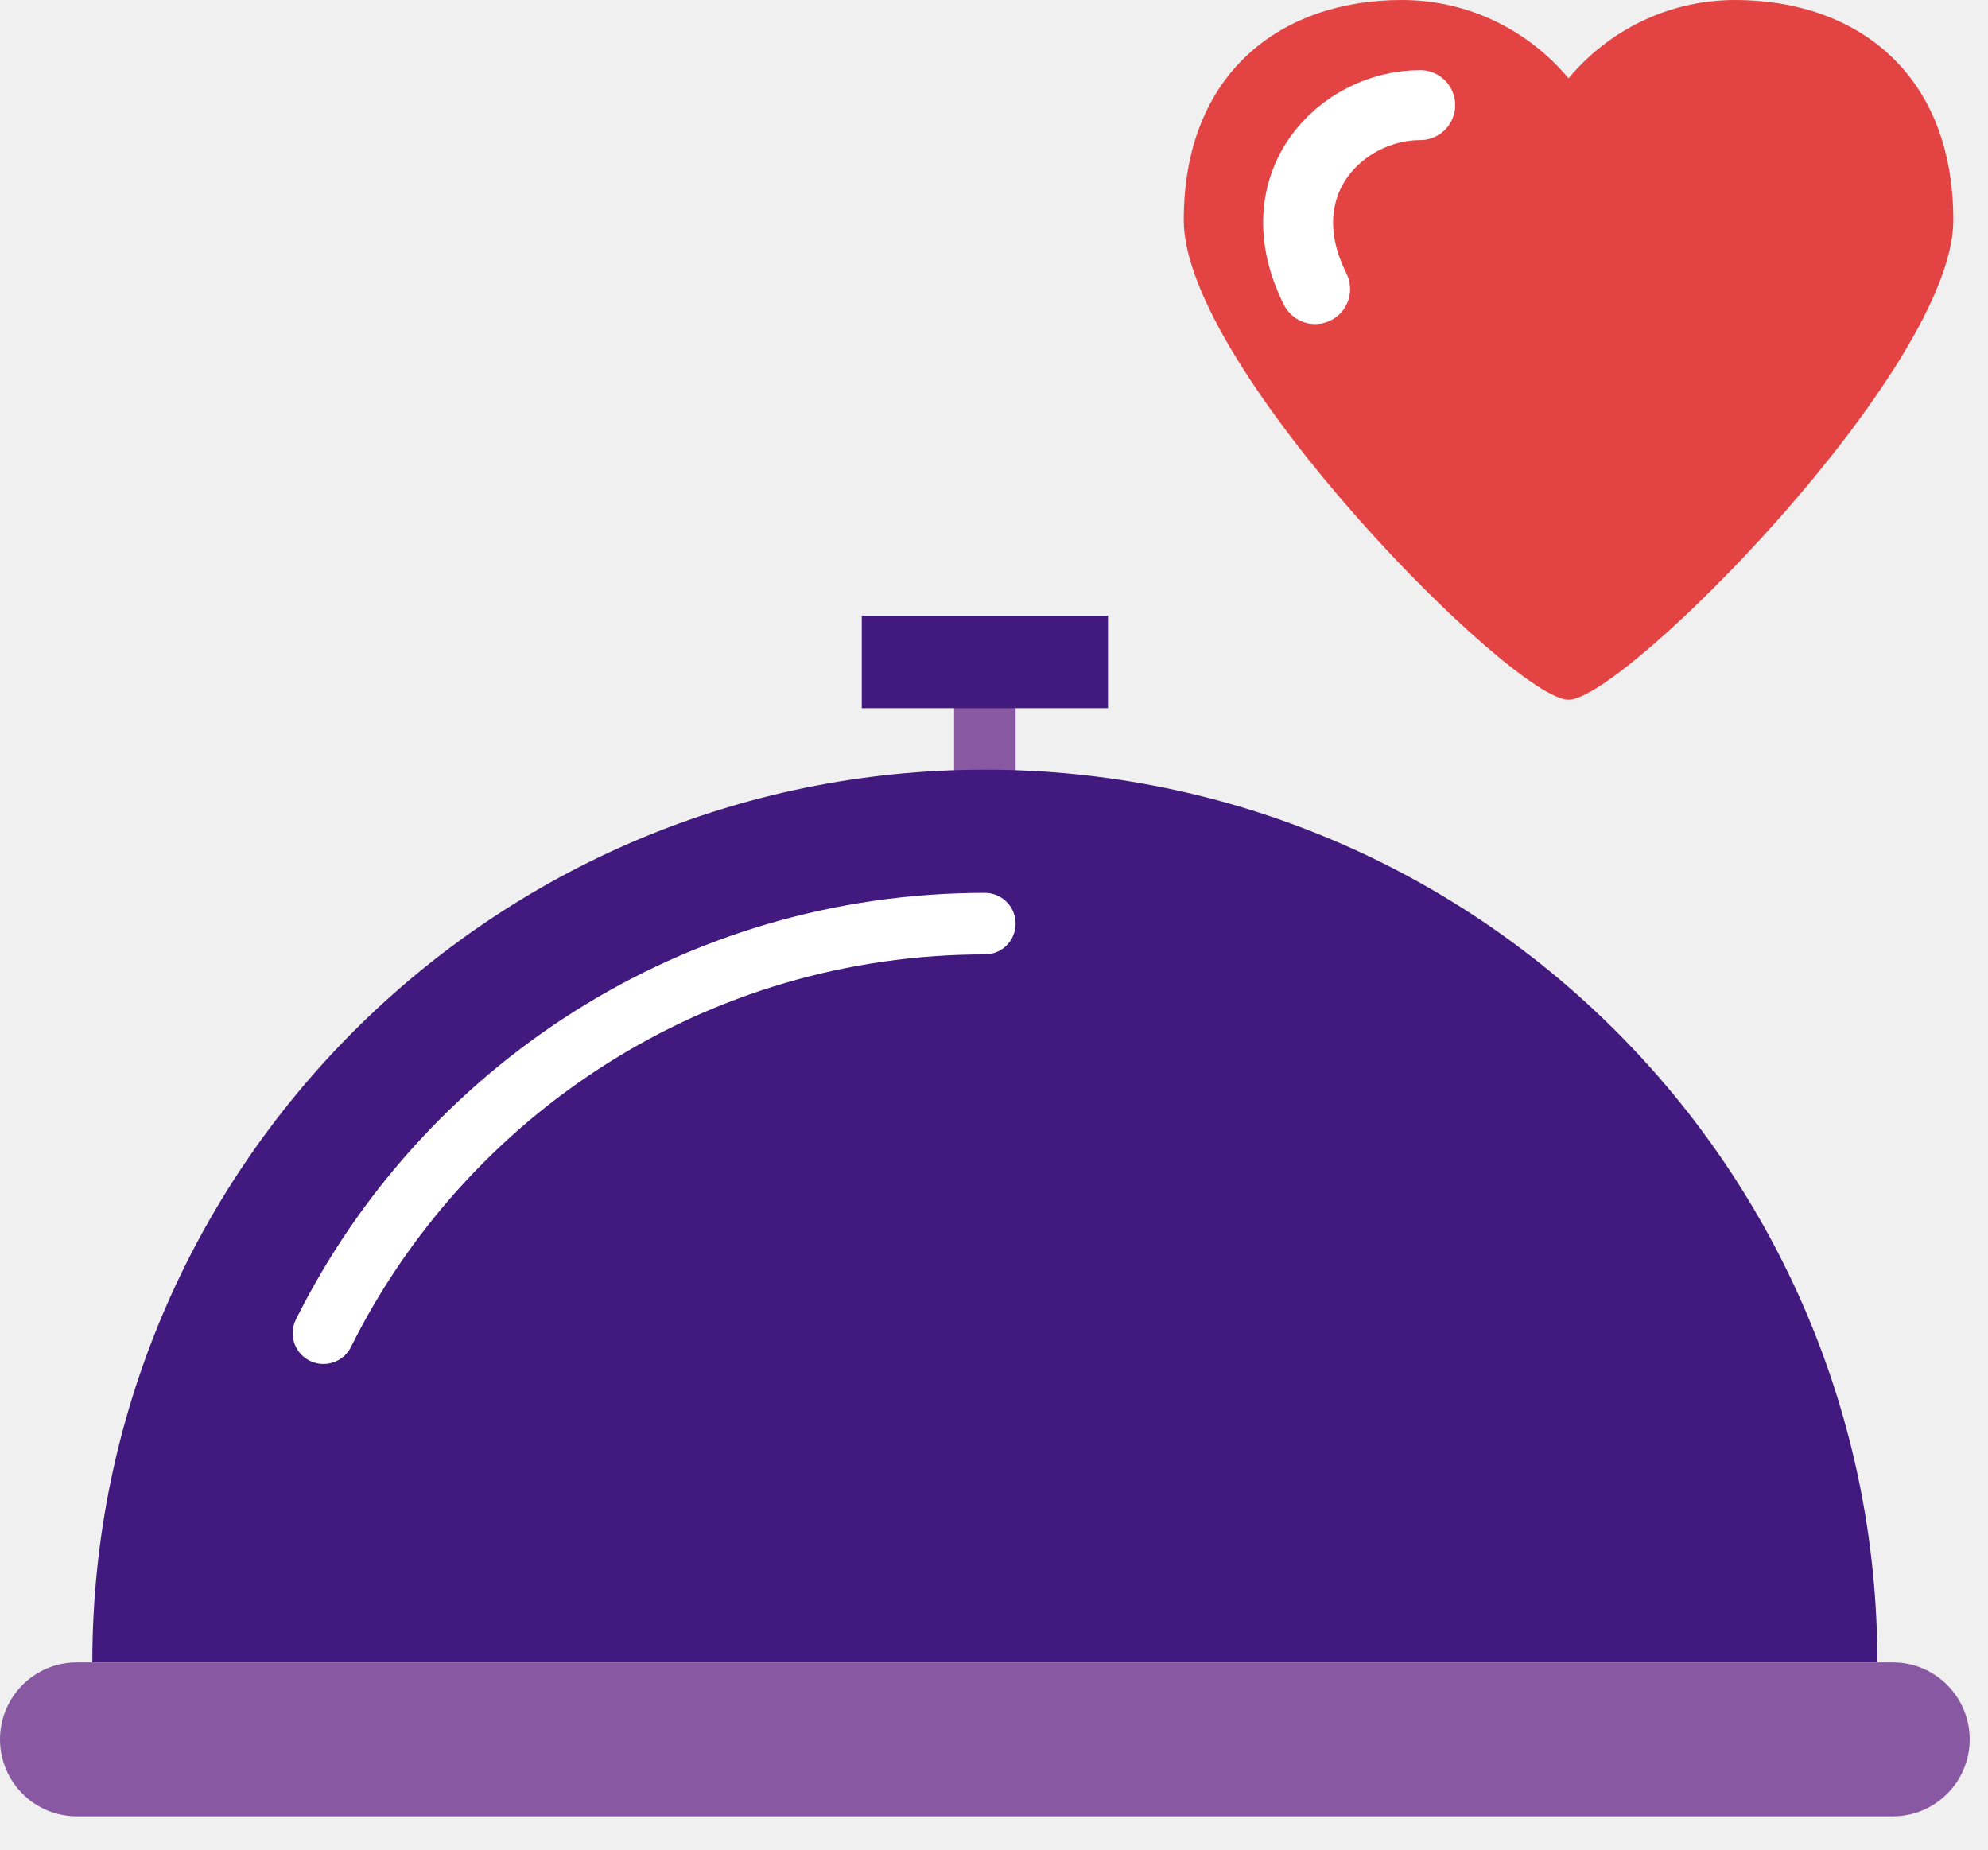
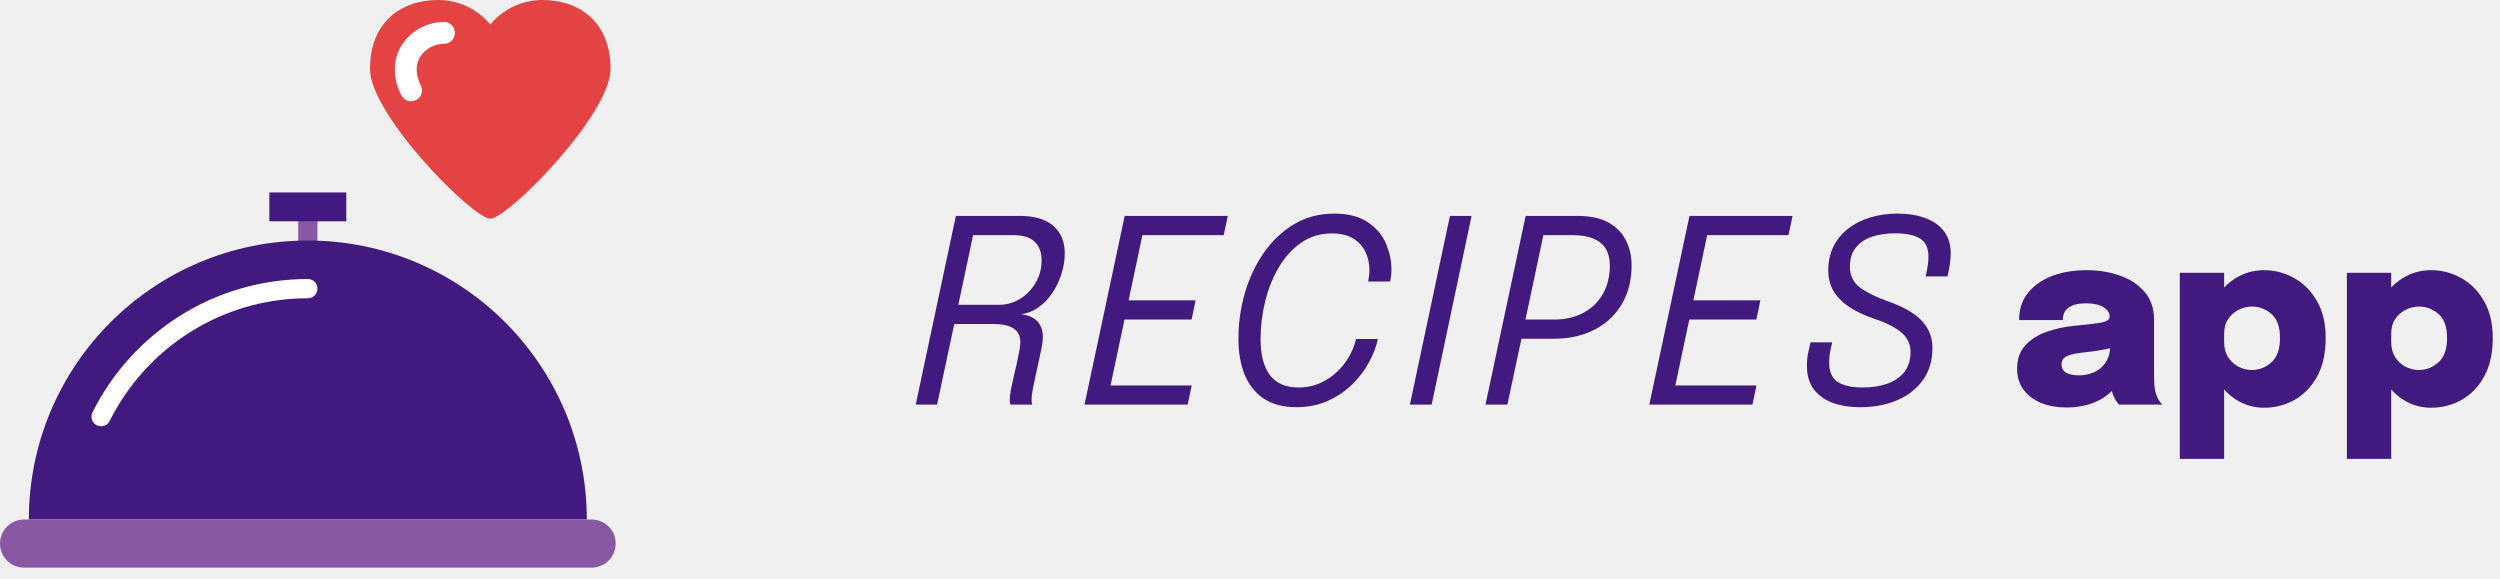
- <svg xmlns="http://www.w3.org/2000/svg" width="43" height="40" viewBox="0 0 43 40" fill="none">
+ <svg xmlns="http://www.w3.org/2000/svg" width="173" height="40" viewBox="0 0 173 40" fill="none">
+   <path d="M63.367 28L66.147 14.941H70.556C71.612 14.941 72.397 15.178 72.911 15.65C73.424 16.116 73.681 16.739 73.681 17.518C73.681 17.984 73.608 18.456 73.46 18.934C73.312 19.412 73.103 19.855 72.831 20.262C72.56 20.669 72.235 21.006 71.858 21.271C71.486 21.537 71.075 21.694 70.627 21.741C70.898 21.764 71.149 21.832 71.379 21.944C71.615 22.051 71.804 22.219 71.946 22.449C72.094 22.673 72.167 22.971 72.167 23.343C72.167 23.503 72.141 23.724 72.088 24.007C72.034 24.291 71.97 24.606 71.893 24.954C71.816 25.297 71.739 25.642 71.663 25.99C71.586 26.333 71.521 26.648 71.468 26.938C71.415 27.227 71.388 27.454 71.388 27.619C71.388 27.708 71.391 27.788 71.397 27.858C71.409 27.923 71.424 27.971 71.441 28H69.919C69.889 27.923 69.874 27.805 69.874 27.646C69.874 27.492 69.898 27.283 69.945 27.017C69.998 26.746 70.06 26.454 70.131 26.141C70.208 25.822 70.282 25.506 70.352 25.194C70.423 24.875 70.482 24.583 70.529 24.317C70.583 24.051 70.609 23.845 70.609 23.697C70.609 23.249 70.45 22.924 70.131 22.723C69.812 22.523 69.373 22.422 68.812 22.422H65.368L66.147 21.9L64.846 28H63.367ZM66.209 21.599L65.616 21.094H69.104C69.659 21.094 70.161 20.953 70.609 20.669C71.058 20.386 71.415 20.011 71.68 19.545C71.946 19.079 72.079 18.568 72.079 18.014C72.079 17.471 71.922 17.046 71.61 16.739C71.297 16.426 70.789 16.269 70.087 16.269H66.696L67.519 15.419L66.209 21.599Z" fill="#41197F" />
+   <path d="M78.377 16.269L79.236 15.411L77.988 21.307L77.722 20.785H82.733L82.459 22.113H77.448L77.926 21.59L76.669 27.531L76.164 26.672H82.468L82.184 28H75.049L77.829 14.941H84.964L84.681 16.269H78.377Z" fill="#41197F" />
+   <path d="M95.35 23.458C95.237 23.984 95.031 24.524 94.73 25.078C94.435 25.627 94.045 26.138 93.561 26.61C93.083 27.076 92.522 27.454 91.879 27.743C91.236 28.032 90.513 28.177 89.71 28.177C88.783 28.177 88.022 27.973 87.426 27.566C86.836 27.159 86.399 26.601 86.116 25.893C85.838 25.179 85.7 24.367 85.7 23.458C85.7 22.355 85.85 21.286 86.151 20.253C86.458 19.221 86.898 18.294 87.47 17.474C88.049 16.647 88.745 15.992 89.56 15.508C90.38 15.024 91.304 14.782 92.331 14.782C93.287 14.782 94.054 14.977 94.632 15.366C95.217 15.75 95.639 16.24 95.898 16.836C96.158 17.432 96.288 18.046 96.288 18.677C96.288 18.837 96.279 18.984 96.261 19.12C96.244 19.256 96.22 19.377 96.191 19.483H94.677C94.694 19.395 94.712 19.277 94.73 19.129C94.754 18.976 94.765 18.834 94.765 18.704C94.765 18.232 94.671 17.804 94.482 17.42C94.299 17.037 94.016 16.73 93.632 16.5C93.248 16.269 92.758 16.154 92.162 16.154C91.366 16.154 90.66 16.367 90.046 16.792C89.433 17.217 88.916 17.783 88.497 18.492C88.078 19.2 87.762 19.988 87.55 20.855C87.337 21.717 87.231 22.588 87.231 23.467C87.231 24.553 87.447 25.382 87.877 25.955C88.308 26.527 88.969 26.814 89.861 26.814C90.386 26.814 90.87 26.719 91.312 26.53C91.761 26.336 92.156 26.076 92.499 25.751C92.847 25.427 93.133 25.067 93.358 24.671C93.588 24.27 93.747 23.866 93.836 23.458H95.35Z" fill="#41197F" />
+   <path d="M97.565 28L100.336 14.941H101.832L99.07 28H97.565Z" fill="#41197F" />
+   <path d="M104.31 28H102.796L105.576 14.941H109.153C110.044 14.941 110.764 15.095 111.313 15.402C111.862 15.709 112.263 16.122 112.517 16.641C112.777 17.155 112.906 17.727 112.906 18.359C112.906 19.138 112.777 19.84 112.517 20.466C112.257 21.086 111.888 21.62 111.41 22.068C110.932 22.511 110.363 22.85 109.702 23.086C109.046 23.323 108.32 23.441 107.524 23.441H105.284L104.31 28ZM105.399 22.883L104.885 22.113H107.533C108.317 22.113 108.999 21.956 109.578 21.643C110.156 21.331 110.605 20.894 110.923 20.333C111.242 19.772 111.401 19.117 111.401 18.368C111.401 17.919 111.31 17.541 111.127 17.234C110.95 16.922 110.667 16.683 110.277 16.517C109.893 16.352 109.392 16.269 108.772 16.269H106.125L106.984 15.411L105.399 22.883Z" fill="#41197F" />
+   <path d="M117.46 16.269L118.319 15.411L117.071 21.307L116.805 20.785H121.816L121.542 22.113H116.531L117.009 21.59L115.752 27.531L115.247 26.672H121.551L121.267 28H114.132L116.912 14.941H124.047L123.764 16.269H117.46Z" fill="#41197F" />
+   <path d="M128.73 28.177C127.98 28.177 127.328 28.071 126.773 27.858C126.218 27.64 125.79 27.321 125.489 26.902C125.188 26.477 125.038 25.952 125.038 25.326C125.038 25.037 125.059 24.771 125.1 24.529C125.147 24.288 125.209 24.007 125.286 23.689H126.791C126.714 23.995 126.658 24.255 126.623 24.468C126.593 24.68 126.578 24.89 126.578 25.096C126.578 25.722 126.773 26.164 127.163 26.424C127.558 26.684 128.131 26.814 128.88 26.814C129.518 26.814 130.087 26.728 130.589 26.557C131.091 26.38 131.486 26.111 131.775 25.751C132.064 25.385 132.209 24.916 132.209 24.344C132.209 23.783 131.979 23.323 131.518 22.962C131.064 22.602 130.444 22.296 129.659 22.042C129.063 21.841 128.526 21.593 128.048 21.298C127.576 20.997 127.201 20.634 126.924 20.209C126.652 19.784 126.516 19.291 126.516 18.731C126.516 18.099 126.637 17.538 126.879 17.049C127.127 16.559 127.47 16.145 127.906 15.809C128.343 15.473 128.851 15.219 129.429 15.048C130.008 14.871 130.633 14.782 131.306 14.782C132.056 14.782 132.705 14.888 133.254 15.101C133.809 15.307 134.236 15.614 134.537 16.021C134.838 16.429 134.989 16.933 134.989 17.535C134.989 17.795 134.968 18.055 134.927 18.314C134.886 18.574 134.833 18.846 134.768 19.129H133.254C133.319 18.858 133.366 18.616 133.395 18.403C133.431 18.185 133.448 17.969 133.448 17.757C133.448 17.155 133.251 16.736 132.855 16.5C132.46 16.264 131.89 16.145 131.147 16.145C130.545 16.145 130.008 16.225 129.535 16.384C129.063 16.544 128.691 16.795 128.42 17.137C128.148 17.474 128.013 17.913 128.013 18.456C128.013 19.076 128.255 19.563 128.739 19.917C129.223 20.265 129.869 20.581 130.677 20.864C131.309 21.083 131.852 21.339 132.306 21.634C132.761 21.93 133.109 22.278 133.351 22.679C133.599 23.081 133.723 23.55 133.723 24.087C133.723 24.954 133.502 25.695 133.059 26.309C132.622 26.917 132.026 27.38 131.271 27.699C130.521 28.018 129.674 28.177 128.73 28.177Z" fill="#41197F" />
+   <path d="M143.012 28.198C142.353 28.198 141.766 28.095 141.251 27.888C140.735 27.676 140.329 27.37 140.031 26.969C139.733 26.568 139.584 26.081 139.584 25.509C139.584 24.85 139.77 24.317 140.143 23.911C140.515 23.498 140.999 23.186 141.594 22.974C142.19 22.757 142.82 22.616 143.484 22.553C144.447 22.462 145.102 22.381 145.452 22.313C145.807 22.238 145.984 22.112 145.984 21.935C145.984 21.929 145.984 21.926 145.984 21.926C145.984 21.921 145.984 21.918 145.984 21.918C145.984 21.643 145.838 21.419 145.546 21.247C145.26 21.076 144.865 20.99 144.361 20.99C143.828 20.99 143.424 21.087 143.149 21.282C142.88 21.471 142.746 21.76 142.746 22.15H139.722C139.722 21.399 139.928 20.769 140.34 20.26C140.758 19.744 141.319 19.355 142.024 19.091C142.728 18.828 143.516 18.696 144.386 18.696C145.211 18.696 145.976 18.819 146.68 19.066C147.39 19.312 147.963 19.687 148.398 20.191C148.839 20.695 149.06 21.336 149.06 22.115C149.06 22.235 149.06 22.356 149.06 22.476C149.06 22.596 149.06 22.717 149.06 22.837V25.861C149.06 26.101 149.066 26.336 149.077 26.565C149.089 26.789 149.12 26.995 149.172 27.184C149.235 27.39 149.312 27.565 149.404 27.708C149.501 27.851 149.578 27.948 149.635 28H146.637C146.591 27.954 146.523 27.865 146.431 27.734C146.345 27.602 146.271 27.45 146.208 27.278C146.133 27.049 146.079 26.829 146.044 26.617C146.01 26.399 145.993 26.142 145.993 25.844L146.646 26.29C146.485 26.686 146.222 27.026 145.855 27.313C145.495 27.599 145.068 27.82 144.575 27.974C144.083 28.123 143.562 28.198 143.012 28.198ZM143.888 25.973C144.243 25.973 144.584 25.901 144.91 25.758C145.237 25.615 145.506 25.386 145.718 25.07C145.93 24.756 146.036 24.334 146.036 23.808V23.18L146.809 23.868C146.431 24 146.002 24.111 145.52 24.203C145.039 24.289 144.57 24.355 144.112 24.4C143.625 24.452 143.261 24.535 143.02 24.649C142.78 24.764 142.66 24.953 142.66 25.216C142.66 25.468 142.763 25.657 142.969 25.784C143.181 25.91 143.487 25.973 143.888 25.973Z" fill="#41197F" />
+   <path d="M150.843 31.754V18.877H153.91V31.754H150.843ZM156.668 28.215C155.946 28.215 155.285 28.017 154.683 27.622C154.088 27.221 153.612 26.686 153.257 26.015C152.902 25.34 152.725 24.587 152.725 23.756C152.725 23.733 152.725 23.71 152.725 23.687C152.725 23.659 152.725 23.63 152.725 23.602L153.91 23.576C153.91 23.593 153.91 23.613 153.91 23.636C153.91 23.653 153.91 23.667 153.91 23.679C153.91 24.08 154.002 24.426 154.185 24.718C154.374 25.005 154.615 25.225 154.907 25.38C155.204 25.529 155.511 25.603 155.826 25.603C156.336 25.603 156.788 25.426 157.183 25.07C157.578 24.715 157.776 24.154 157.776 23.387C157.776 22.619 157.578 22.067 157.183 21.729C156.794 21.385 156.341 21.213 155.826 21.213C155.517 21.213 155.213 21.288 154.915 21.436C154.623 21.58 154.383 21.792 154.194 22.072C154.005 22.347 153.91 22.688 153.91 23.095L152.725 23.017C152.725 22.181 152.902 21.439 153.257 20.792C153.612 20.145 154.088 19.635 154.683 19.263C155.285 18.885 155.946 18.696 156.668 18.696C157.407 18.696 158.1 18.877 158.747 19.237C159.4 19.598 159.927 20.128 160.328 20.827C160.734 21.525 160.937 22.379 160.937 23.387C160.937 24.446 160.74 25.334 160.345 26.05C159.95 26.766 159.428 27.307 158.781 27.674C158.134 28.034 157.43 28.215 156.668 28.215Z" fill="#41197F" />
+   <path d="M162.404 31.754V18.877H165.471V31.754H162.404ZM168.229 28.215C167.507 28.215 166.845 28.017 166.244 27.622C165.648 27.221 165.173 26.686 164.818 26.015C164.463 25.34 164.285 24.587 164.285 23.756C164.285 23.733 164.285 23.71 164.285 23.687C164.285 23.659 164.285 23.63 164.285 23.602L165.471 23.576C165.471 23.593 165.471 23.613 165.471 23.636C165.471 23.653 165.471 23.667 165.471 23.679C165.471 24.08 165.563 24.426 165.746 24.718C165.935 25.005 166.175 25.225 166.467 25.38C166.765 25.529 167.072 25.603 167.387 25.603C167.896 25.603 168.349 25.426 168.744 25.07C169.139 24.715 169.337 24.154 169.337 23.387C169.337 22.619 169.139 22.067 168.744 21.729C168.355 21.385 167.902 21.213 167.387 21.213C167.077 21.213 166.774 21.288 166.476 21.436C166.184 21.58 165.943 21.792 165.754 22.072C165.565 22.347 165.471 22.688 165.471 23.095L164.285 23.017C164.285 22.181 164.463 21.439 164.818 20.792C165.173 20.145 165.648 19.635 166.244 19.263C166.845 18.885 167.507 18.696 168.229 18.696C168.967 18.696 169.66 18.877 170.308 19.237C170.961 19.598 171.487 20.128 171.888 20.827C172.295 21.525 172.498 22.379 172.498 23.387C172.498 24.446 172.301 25.334 171.906 26.05C171.51 26.766 170.989 27.307 170.342 27.674C169.695 28.034 168.99 28.215 168.229 28.215Z" fill="#41197F" />
  <path fill-rule="evenodd" clip-rule="evenodd" d="M21.302 17.311V14.648V17.311Z" fill="#8958A3" />
  <path d="M21.302 17.311V14.648" stroke="#8958A3" stroke-width="1.331" stroke-linecap="square" />
  <path fill-rule="evenodd" clip-rule="evenodd" d="M40.607 35.95C40.607 25.288 31.964 16.645 21.302 16.645C10.64 16.645 1.997 25.288 1.997 35.95H40.607Z" fill="#41197F" />
  <path d="M21.302 19.974C15.037 19.974 9.614 23.58 6.996 28.831" stroke="white" stroke-width="1.331" stroke-linecap="round" />
  <path d="M40.94 35.95H1.664C0.745 35.95 0 36.696 0 37.615C0 38.534 0.745 39.279 1.664 39.279H40.94C41.859 39.279 42.604 38.534 42.604 37.615C42.604 36.696 41.859 35.95 40.94 35.95Z" fill="#8958A3" />
  <path fill-rule="evenodd" clip-rule="evenodd" d="M18.64 13.317H23.965V15.314H18.64V13.317Z" fill="#41197F" />
  <path fill-rule="evenodd" clip-rule="evenodd" d="M30.32 0C27.716 0 25.604 1.572 25.604 4.764C25.604 7.955 32.725 15.132 33.927 15.132C35.129 15.132 42.25 7.955 42.25 4.764C42.25 1.572 40.138 0 37.533 0C36.087 0 34.792 0.658 33.927 1.694C33.062 0.658 31.767 0 30.32 0Z" fill="#E44343" />
  <path d="M30.719 2.273C29.014 2.273 27.309 3.978 28.446 6.251" stroke="white" stroke-width="1.513" stroke-linecap="round" />
</svg>
